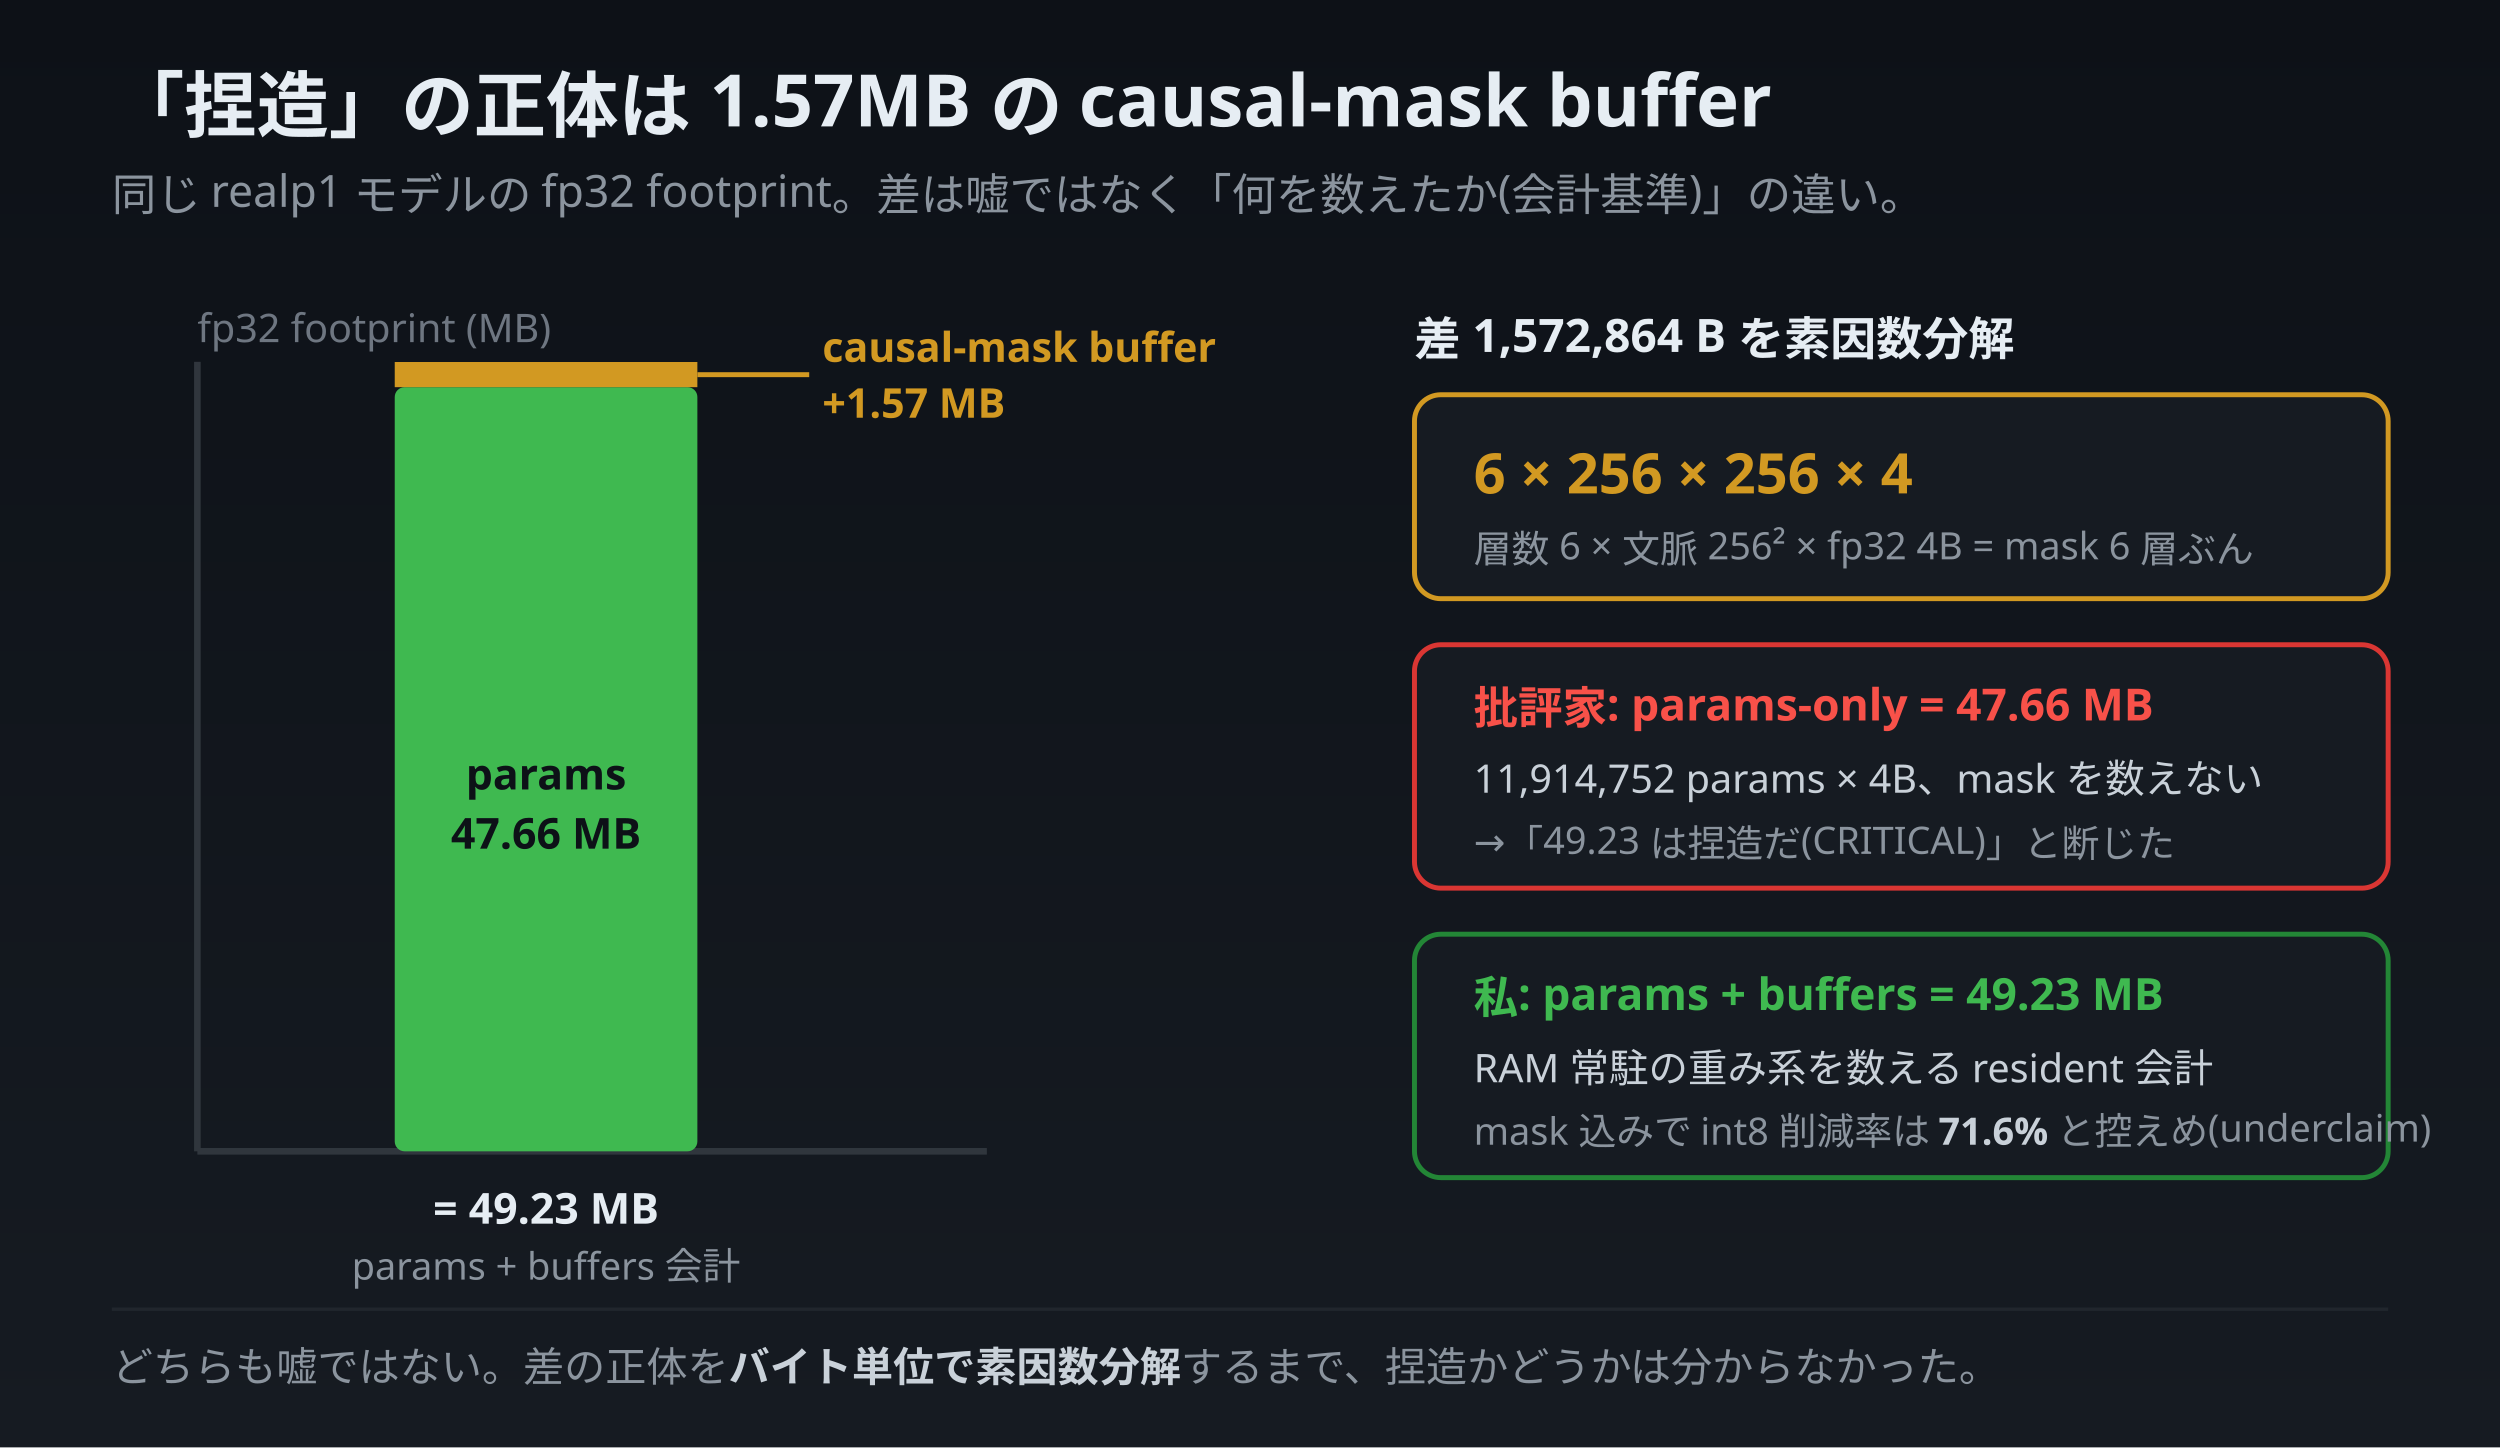
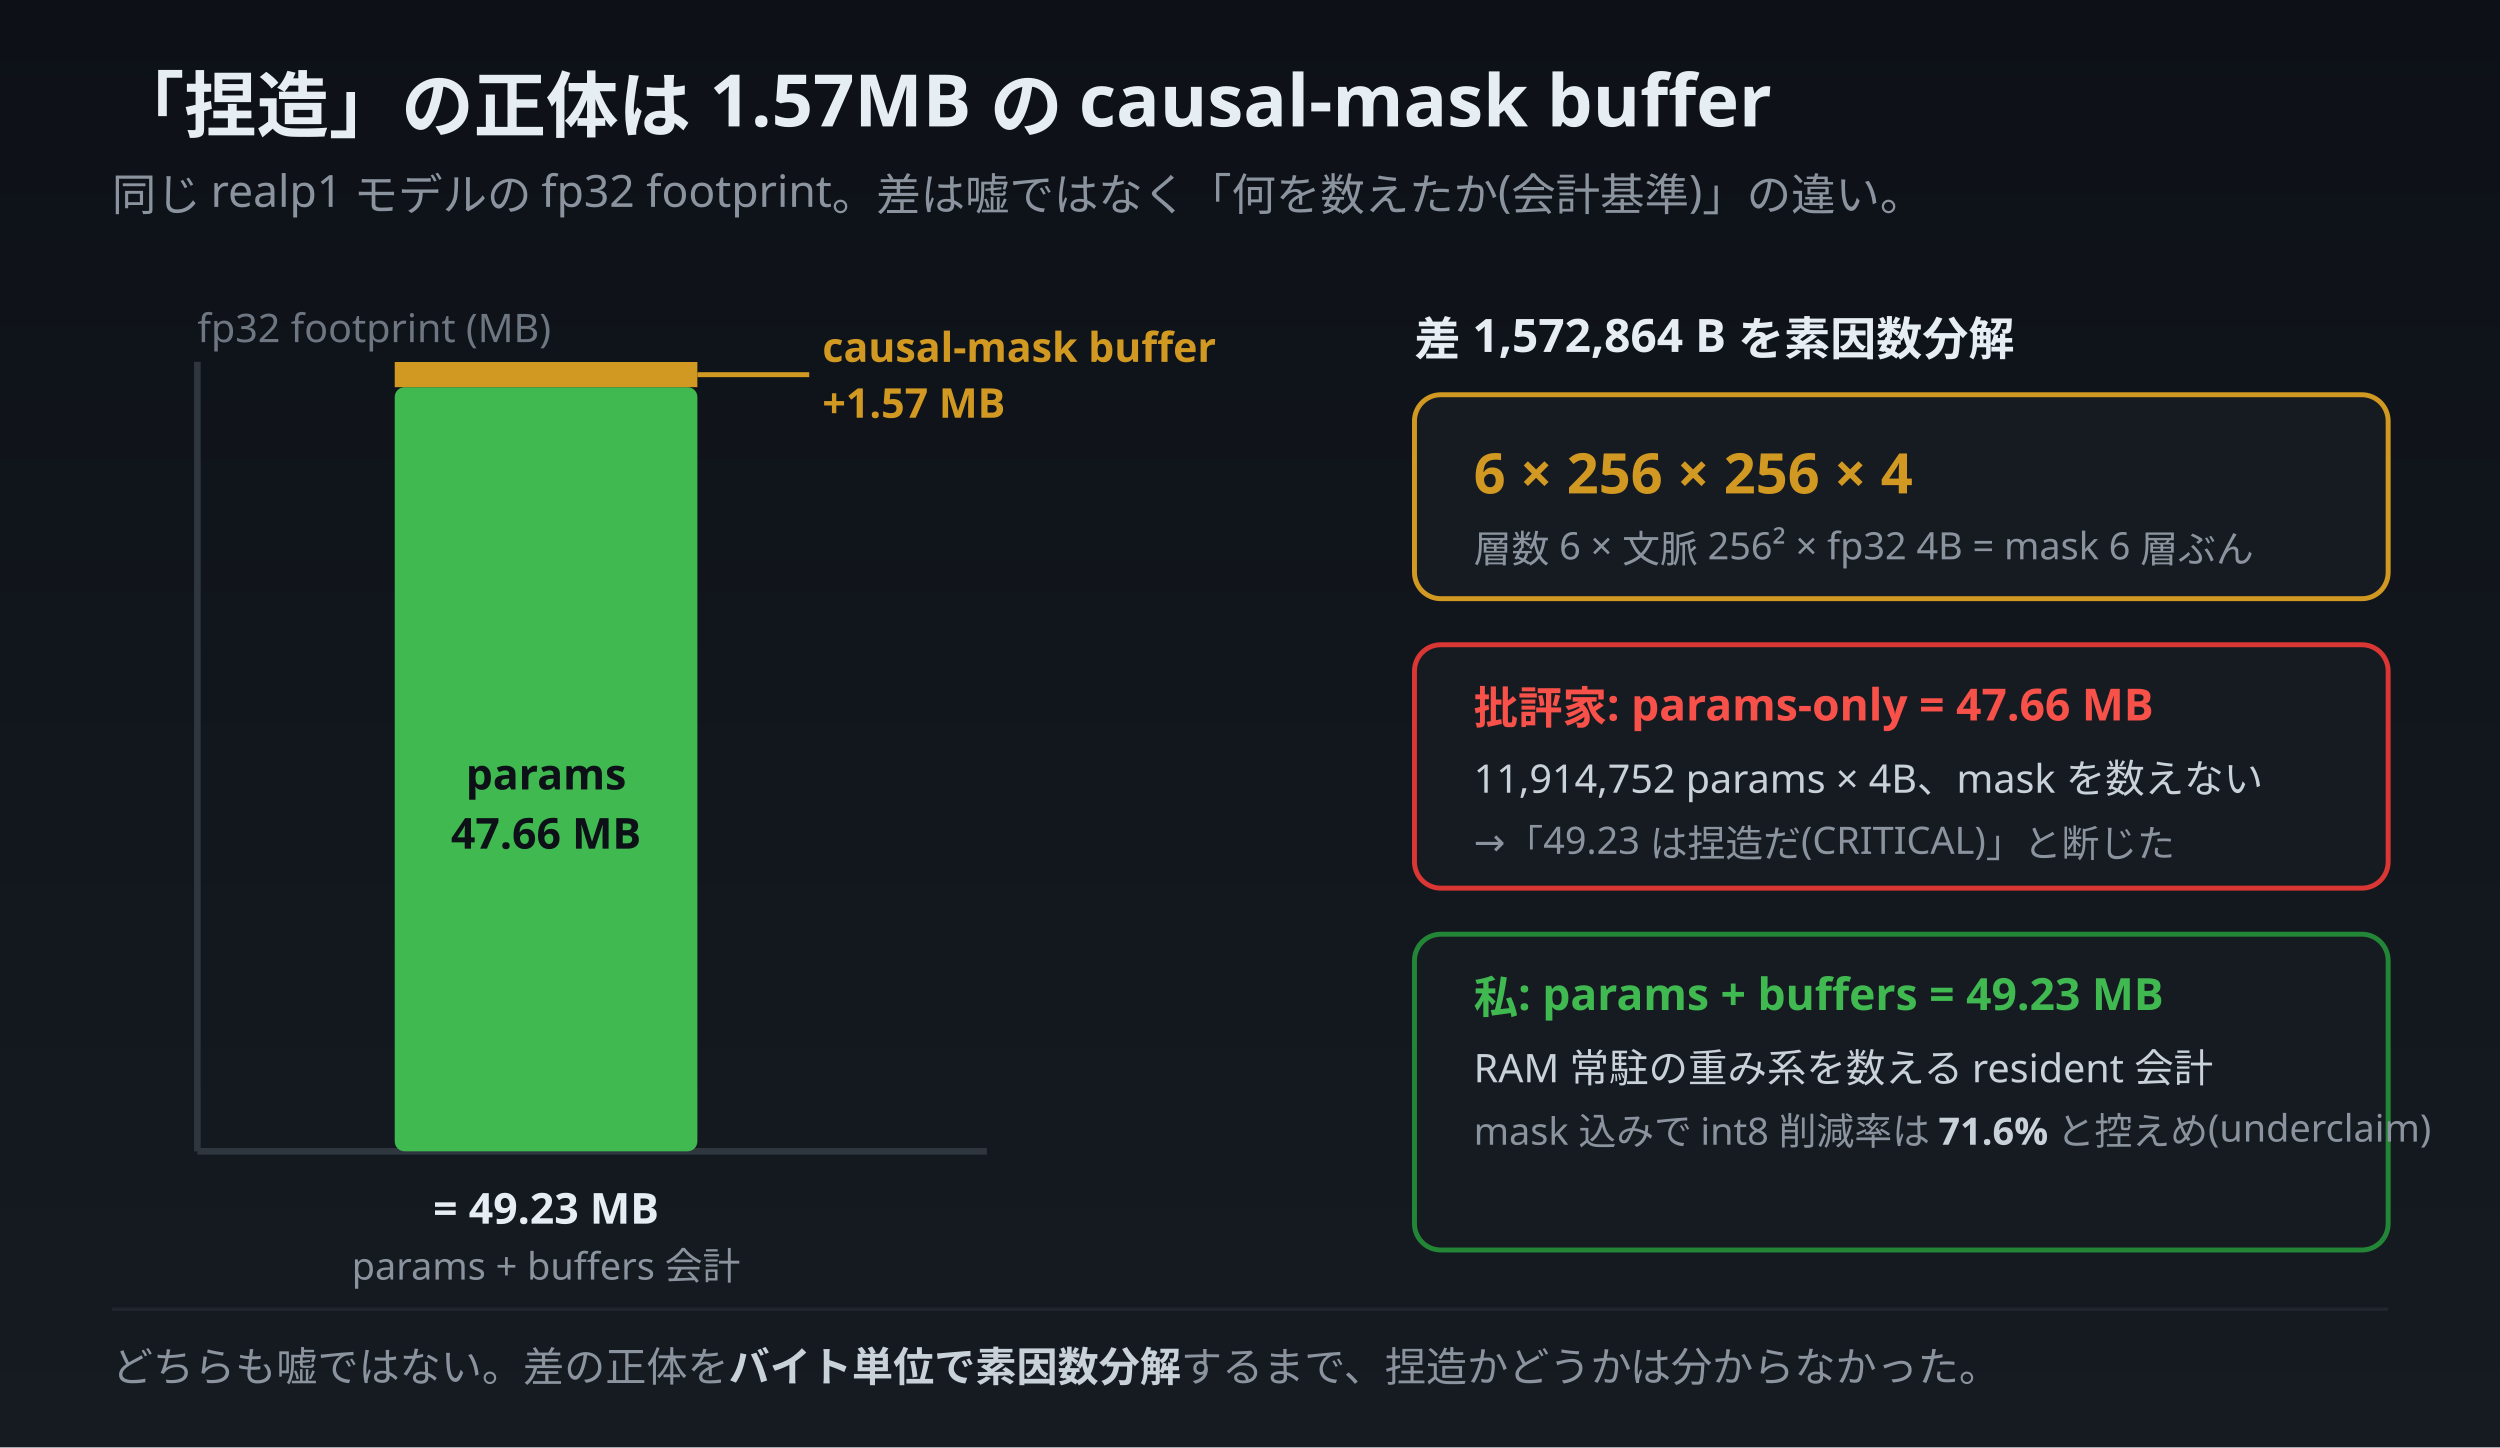
<svg xmlns="http://www.w3.org/2000/svg" viewBox="0 0 760 440" font-family="Segoe UI, Hiragino Kaku Gothic ProN, Meiryo, sans-serif">
  <defs>
    <linearGradient id="bg" x1="0" y1="0" x2="0" y2="1">
      <stop offset="0" stop-color="#0d1117" />
      <stop offset="1" stop-color="#161b22" />
    </linearGradient>
  </defs>
  <rect width="760" height="440" fill="url(#bg)" />
  <text x="34" y="40" fill="#e6edf3" font-size="22" font-weight="700">「捏造」の正体は 1.57MB の causal-mask buffer</text>
  <text x="34" y="64" fill="#8b949e" font-size="13.5">同じ realp1 モデルの fp32 footprint。差は嘘ではなく「何を数えたか(会計基準)」の違い。</text>
  <text x="60" y="104" fill="#6e7681" font-size="12">fp32 footprint (MB)</text>
  <line x1="60" y1="350" x2="60" y2="110" stroke="#30363d" stroke-width="2" />
  <line x1="60" y1="350" x2="300" y2="350" stroke="#30363d" stroke-width="2" />
  <rect x="120" y="117.7" width="92" height="232.3" rx="3" fill="#3fb950" />
  <text x="166" y="240" fill="#0d1117" font-size="13" font-weight="700" text-anchor="middle">params</text>
  <text x="166" y="258" fill="#0d1117" font-size="13" font-weight="700" text-anchor="middle">47.66 MB</text>
  <rect x="120" y="110.05" width="92" height="7.65" fill="#d29922" />
  <line x1="212" y1="113.9" x2="246" y2="113.9" stroke="#d29922" stroke-width="1.5" />
  <text x="250" y="110" fill="#d29922" font-size="12.5" font-weight="700">causal-mask buffer</text>
  <text x="250" y="127" fill="#d29922" font-size="12.5" font-weight="700">+1.57 MB</text>
  <text x="166" y="372" fill="#e6edf3" font-size="13" font-weight="700" text-anchor="middle">= 49.23 MB</text>
  <text x="166" y="389" fill="#8b949e" font-size="11.5" text-anchor="middle">params + buffers 会計</text>
  <text x="430" y="108" fill="#e6edf3" font-size="14" font-weight="700">差 1,572,864 B を素因数分解</text>
  <rect x="430" y="120" width="296" height="62" rx="8" fill="#161b22" stroke="#d29922" stroke-width="1.5" />
  <text x="448" y="150" fill="#d29922" font-size="17" font-weight="700">6 × 256 × 256 × 4</text>
  <text x="448" y="171" fill="#8b949e" font-size="11.5">層数 6 × 文脈 256² × fp32 4B = mask 6 層ぶん</text>
  <rect x="430" y="196" width="296" height="74" rx="8" fill="#161b22" stroke="#da3633" stroke-width="1.5" />
  <text x="448" y="220" fill="#f85149" font-size="13.5" font-weight="700">批評家: params-only = 47.66 MB</text>
  <text x="448" y="241" fill="#c9d1d9" font-size="12">11,914,752 params × 4B、mask を数えない</text>
  <text x="448" y="260" fill="#8b949e" font-size="11.5">→「49.23 は捏造だ(CRITICAL)」と断じた</text>
-   <rect x="430" y="284" width="296" height="74" rx="8" fill="#161b22" stroke="#238636" stroke-width="1.5" />
+   <rect x="430" y="284" width="296" height="96" rx="8" fill="#161b22" stroke="#238636" stroke-width="1.5" />
  <text x="448" y="308" fill="#3fb950" font-size="13.5" font-weight="700">私: params + buffers = 49.23 MB</text>
  <text x="448" y="329" fill="#c9d1d9" font-size="12">RAM 常駐の重み系を数える resident 会計</text>
  <text x="448" y="348" fill="#8b949e" font-size="11.5">mask 込みで int8 削減率は <tspan fill="#c9d1d9" font-weight="700">71.6%</tspan> と控えめ(underclaim)</text>
  <line x1="34" y1="398" x2="726" y2="398" stroke="#21262d" stroke-width="1" />
  <text x="34" y="420" fill="#8b949e" font-size="12.5">どちらも嘘ではない。差の正体を<tspan fill="#c9d1d9" font-weight="700">バイト単位で素因数分解</tspan>するまで、捏造かどうかは分からなかった。</text>
</svg>
